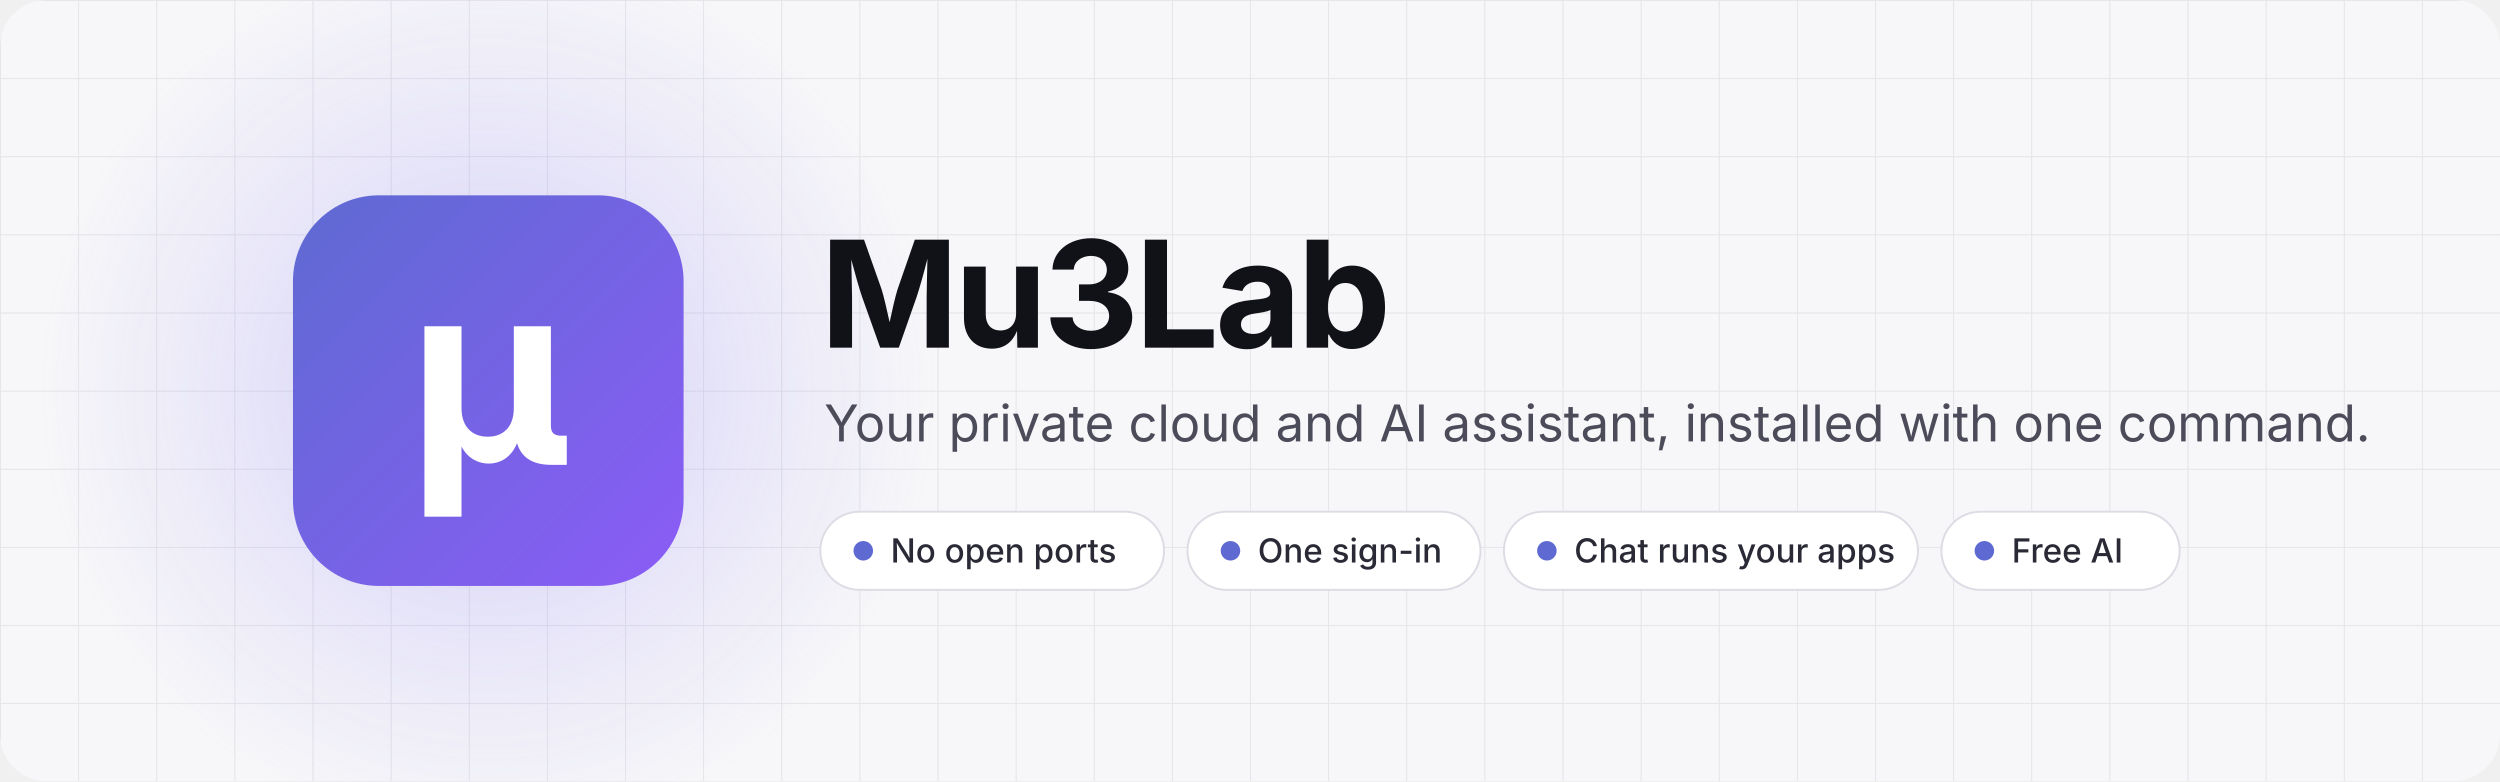
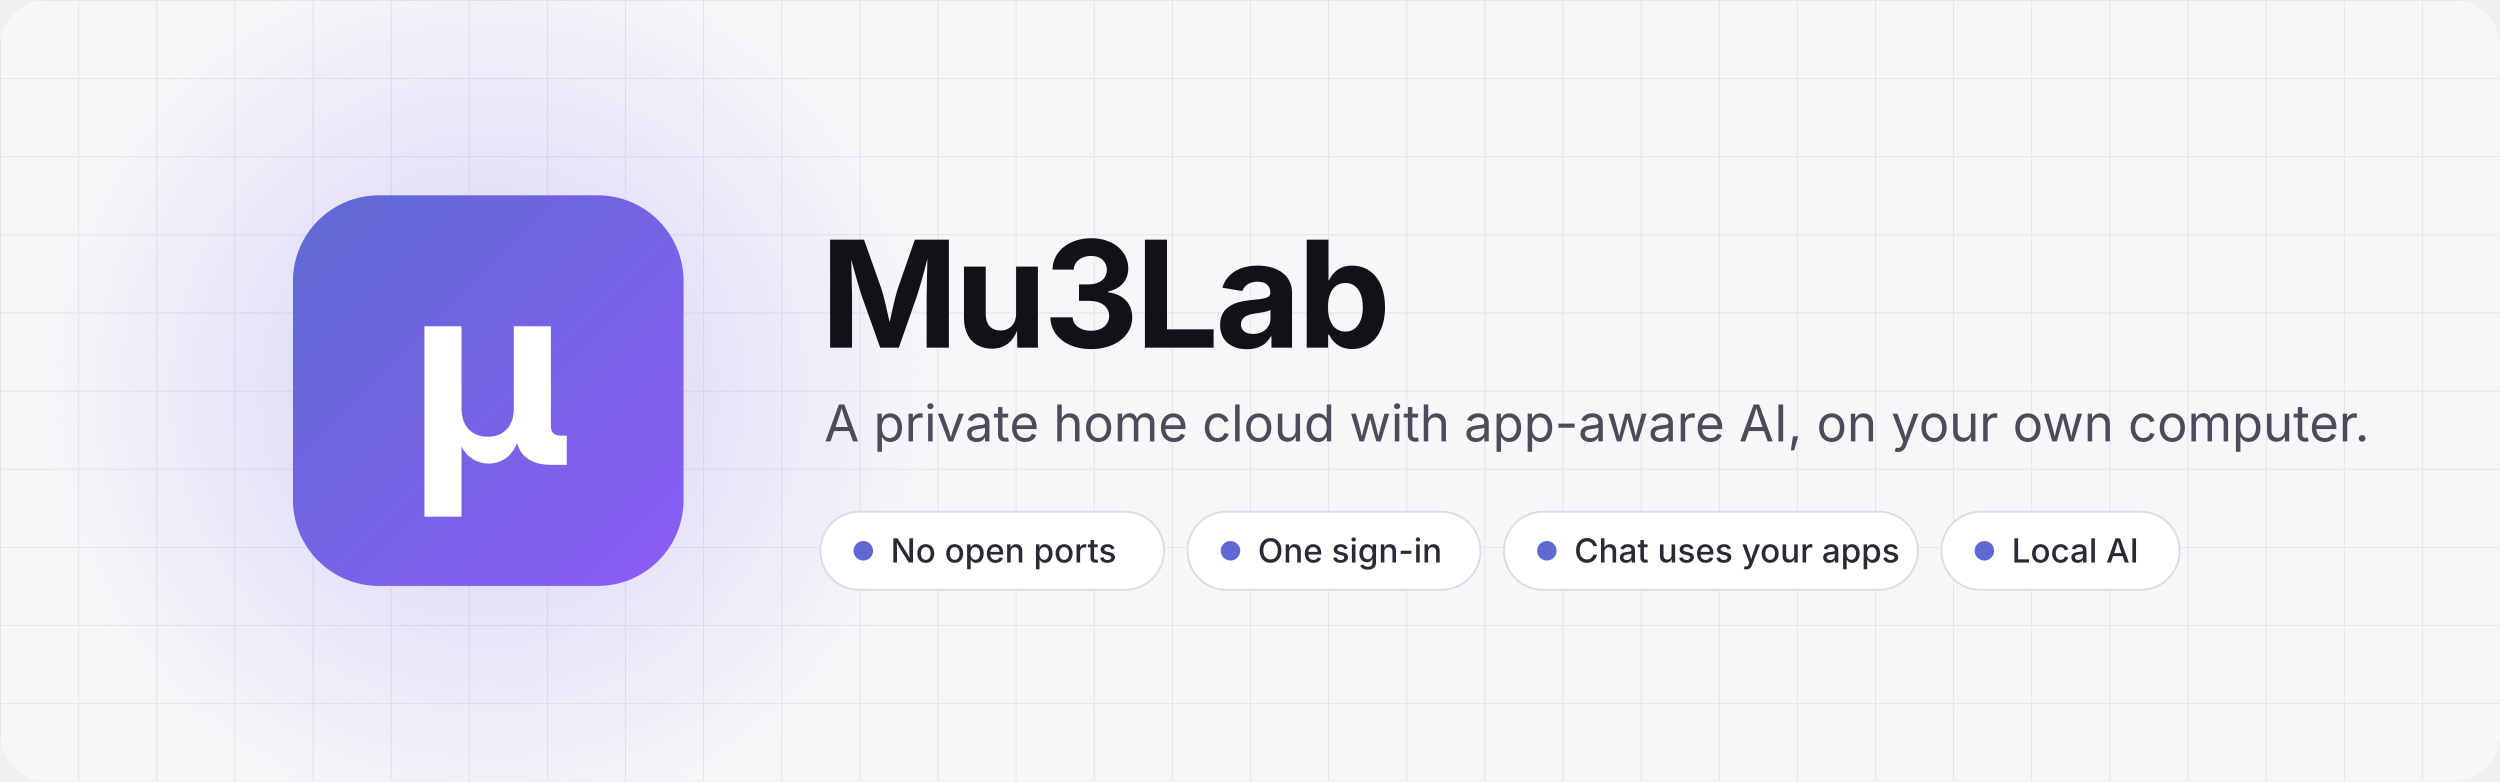
<svg xmlns="http://www.w3.org/2000/svg" viewBox="0 0 1280 400" width="1280" height="400" role="img" aria-labelledby="t d">
  <style>
    .bg { fill: #f7f7f9; }
    .grid { stroke: #e4e4ea; }
    .title { fill: #111118; }
    .tag { fill: #4b4b5a; }
    .pill { fill: #ffffff; stroke: #dcdce4; }
    .pilltext { fill: #2a2a36; }
    .dot { fill: #5e6ad2; }
    @media (prefers-color-scheme: dark) {
      .bg { fill: #0f0f14; }
      .grid { stroke: #1d1d26; }
      .title { fill: #f4f4f8; }
      .tag { fill: #a6a6b8; }
      .pill { fill: #17171f; stroke: #2c2c38; }
      .pilltext { fill: #dcdce6; }
      .dot { fill: #8b93f0; }
    }
    text { font-family: Inter, -apple-system, BlinkMacSystemFont, "Segoe UI", Helvetica, Arial, sans-serif; }
  </style>
  <defs>
    <linearGradient id="g" x1="0" y1="0" x2="1" y2="1">
      <stop offset="0" stop-color="#5e6ad2" />
      <stop offset="1" stop-color="#8b5cf6" />
    </linearGradient>
    <radialGradient id="glow" cx="0.5" cy="0.5" r="0.5">
      <stop offset="0" stop-color="#7c6cf0" stop-opacity="0.28" />
      <stop offset="1" stop-color="#7c6cf0" stop-opacity="0" />
    </radialGradient>
    <pattern id="p" width="40" height="40" patternUnits="userSpaceOnUse">
      <path d="M40 0H0V40" fill="none" class="grid" stroke-width="1" />
    </pattern>
  </defs>
  <rect class="bg" width="1280" height="400" rx="24" />
  <rect width="1280" height="400" rx="24" fill="url(#p)" />
  <circle cx="250" cy="200" r="230" fill="url(#glow)" />
  <rect x="150" y="100" width="200" height="200" rx="44" fill="url(#g)" />
  <text x="250" y="238" text-anchor="middle" font-size="130" font-weight="700" fill="#ffffff">μ</text>
  <text x="420" y="178" class="title" font-size="76" font-weight="700" letter-spacing="-2">Mu3Lab</text>
-   <text x="422" y="226" class="tag" font-size="26">Your private cloud and AI assistant, installed with one command.</text>
+   <text x="422" y="226" class="tag" font-size="26">A private home cloud with app-aware AI, on your own computer.</text>
  <g font-size="17" font-weight="500">
    <rect x="420" y="262" width="176" height="40" rx="20" class="pill" />
    <circle cx="442" cy="282" r="5" class="dot" />
    <text x="456" y="288" class="pilltext">No open ports</text>
    <rect x="608" y="262" width="150" height="40" rx="20" class="pill" />
    <circle cx="630" cy="282" r="5" class="dot" />
    <text x="644" y="288" class="pilltext">One sign-in</text>
    <rect x="770" y="262" width="212" height="40" rx="20" class="pill" />
    <circle cx="792" cy="282" r="5" class="dot" />
-     <text x="806" y="288" class="pilltext">Chat runs your apps</text>
+     <text x="806" y="288" class="pilltext">Chat uses your apps</text>
    <rect x="994" y="262" width="122" height="40" rx="20" class="pill" />
    <circle cx="1016" cy="282" r="5" class="dot" />
-     <text x="1030" y="288" class="pilltext">Free AI</text>
+     <text x="1030" y="288" class="pilltext">Local AI</text>
  </g>
</svg>
